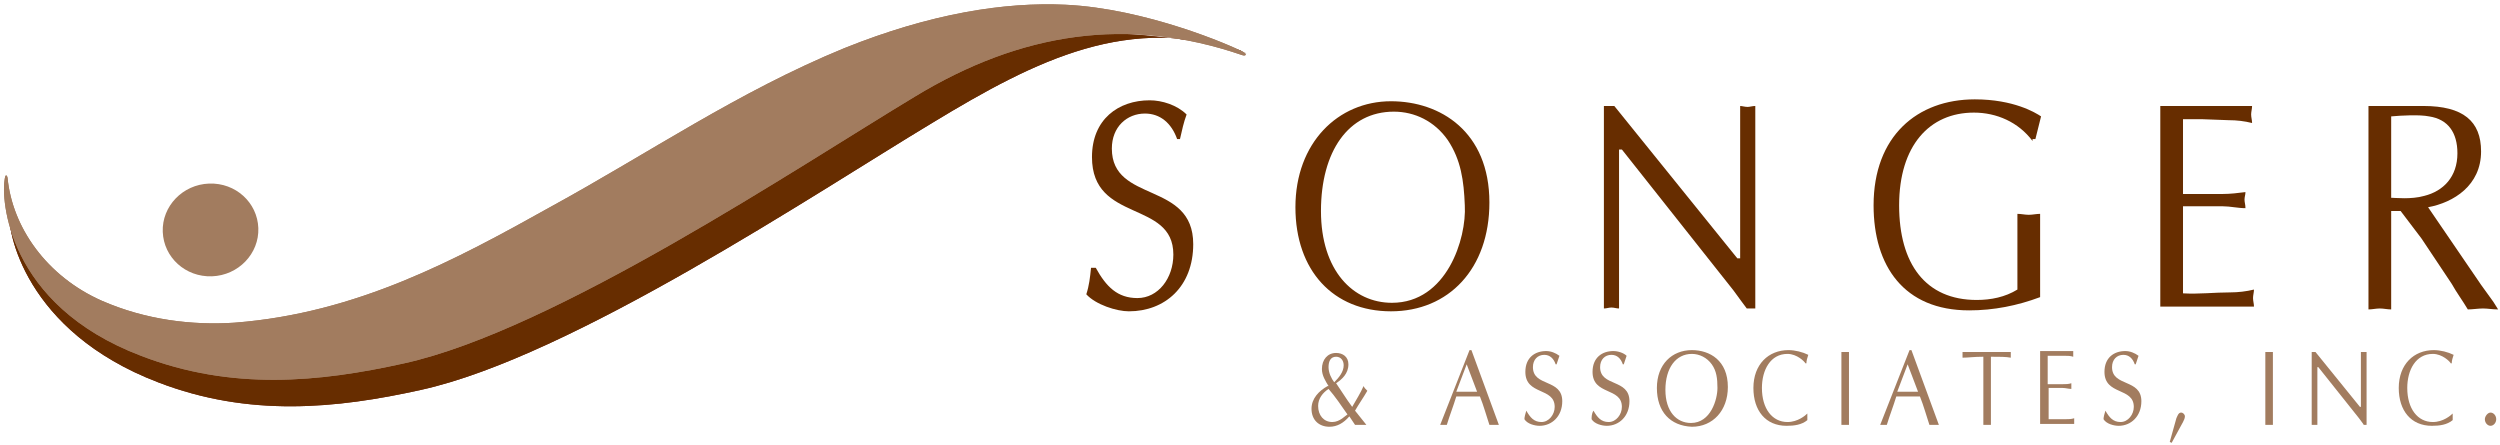
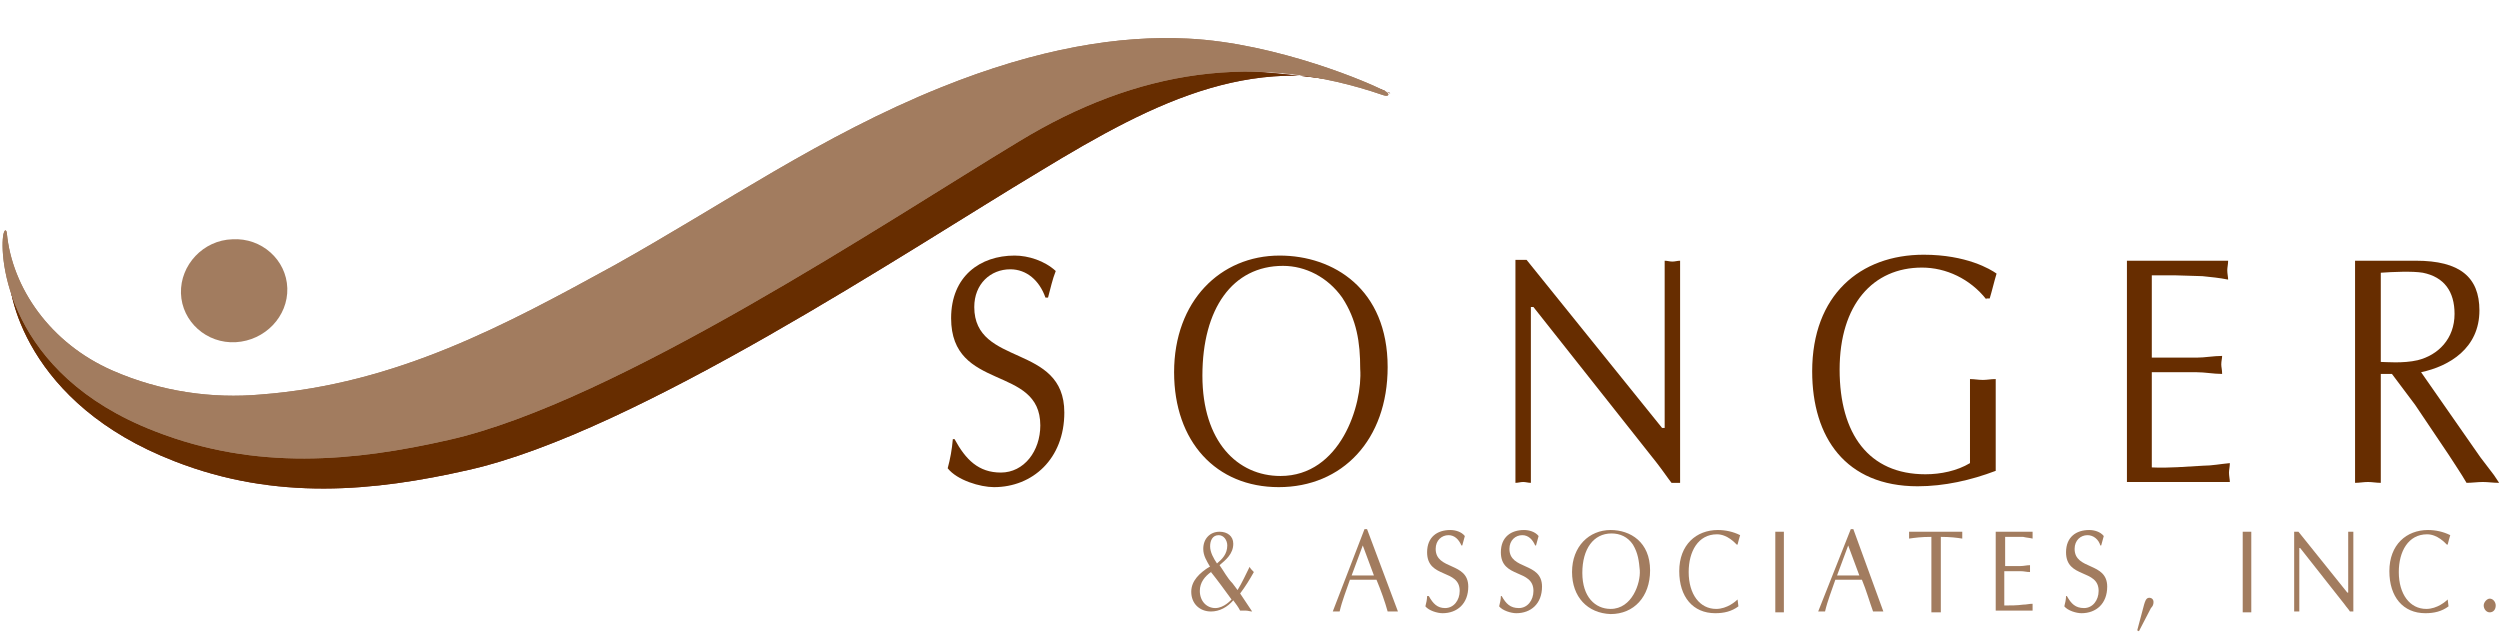
- <svg xmlns="http://www.w3.org/2000/svg" version="1.1" id="Layer_1" x="0px" y="0px" viewBox="0 0 264.2 47" enable-background="new 0 0 264.2 47" xml:space="preserve">
+ <svg xmlns="http://www.w3.org/2000/svg" version="1.1" id="Layer_1" x="0px" y="0px" viewBox="0 0 291.5 73.8" enable-background="new 0 0 291.5 73.8" xml:space="preserve">
  <g>
    <g>
      <g>
-         <path fill="#7C2F1F" d="M91.1,7.9c9.2-3.7,17-4.9,23.4-4.6c8.5,0.4,15.7,1.4,16.9,2.2c0.4,0.2,0.5,0.2,0,0     c-12-4.1-21.7,0.7-32.9,7.5c-12.3,7.4-38.1,24.7-54,28.2c-9,2-18.2,2.9-27.8-0.8C2.6,35,0.7,24.3,1,22.3c0.1-0.7,0.3-0.2,0.3-0.1     c0.5,5.2,5.3,9.9,11.2,12.5c4.6,2,9.5,2.6,14,2.3c12.9-1,23.3-6.6,33.5-12.3C70.5,19,79.8,12.5,91.1,7.9z" />
+         <path fill="#7C2F1F" d="M112,13.7c11.4-4.6,20.9-6.1,28.8-5.7c10.4,0.5,19.3,1.8,20.9,2.7c0.5,0.3,0.6,0.2,0,0     c-14.8-5.1-26.7,0.9-40.5,9.3C106,29.1,74.2,50.4,54.6,54.8c-11,2.5-22.4,3.6-34.2-1C3,47.1,0.7,33.9,1.1,31.4     c0.2-0.8,0.4-0.3,0.4-0.1c0.6,6.3,6.6,12.2,13.8,15.4c5.7,2.5,11.7,3.3,17.3,2.8c15.9-1.2,28.7-8.2,41.3-15.2     C86.7,27.3,98.1,19.4,112,13.7z" />
      </g>
      <g>
-         <path fill="#672D00" d="M91.1,7.9c9.2-3.7,17-4.9,23.4-4.6c8.5,0.4,15.7,1.4,16.9,2.2c0.4,0.2,0.5,0.2,0,0     c-12-4.1-21.7,0.7-32.9,7.5c-12.3,7.4-38.1,24.7-54,28.2c-9,2-18.2,2.9-27.8-0.8C2.6,35,0.7,24.3,1,22.3c0.1-0.7,0.3-0.2,0.3-0.1     c0.5,5.2,5.3,9.9,11.2,12.5c4.6,2,9.5,2.6,14,2.3c12.9-1,23.3-6.6,33.5-12.3C70.5,19,79.8,12.5,91.1,7.9z" />
+         <path fill="#672D00" d="M112,13.7c11.4-4.6,20.9-6.1,28.8-5.7c10.4,0.5,19.3,1.8,20.9,2.7c0.5,0.3,0.6,0.2,0,0     c-14.8-5.1-26.7,0.9-40.5,9.3C106,29.1,74.2,50.4,54.6,54.8c-11,2.5-22.4,3.6-34.2-1C3,47.1,0.7,33.9,1.1,31.4     c0.2-0.8,0.4-0.3,0.4-0.1c0.6,6.3,6.6,12.2,13.8,15.4c5.7,2.5,11.7,3.3,17.3,2.8c15.9-1.2,28.7-8.2,41.3-15.2     C86.7,27.3,98.1,19.4,112,13.7z" />
      </g>
    </g>
    <g>
      <g>
-         <path fill="#A27C5F" d="M89.2,5.1c9.2-3.7,17-4.9,23.4-4.6c8.5,0.4,17.5,4.3,18.8,5c0.4,0.2,0.3,0.5-0.2,0.3     c-12-4.1-23.3-2.4-34.5,4.4c-12.3,7.4-38.1,24.7-54,28.2c-9,2-18.2,2.9-27.8-0.8C0.7,32.2,0.1,21,0.5,18.9     c0.1-0.7,0.3-0.2,0.3-0.1c0.5,5.2,4.1,10.4,10,13c4.6,2,9.5,2.6,14,2.3c12.9-1,23.3-6.6,33.5-12.3C68.7,16.1,78,9.7,89.2,5.1z" />
+         <path fill="#A27C5F" d="M109.7,10.2c11.4-4.6,20.9-6.1,28.8-5.7c10.4,0.5,21.6,5.3,23.1,6.2c0.5,0.3,0.3,0.6-0.3,0.4     c-14.8-5.1-28.7-3-42.5,5.4c-15.1,9.1-46.9,30.4-66.5,34.8c-11,2.5-22.4,3.6-34.2-1C0.7,43.6-0.1,29.8,0.4,27.3     c0.2-0.8,0.4-0.3,0.4-0.1c0.6,6.3,5,12.8,12.3,16c5.7,2.5,11.7,3.3,17.3,2.8c15.9-1.2,28.7-8.2,41.3-15.1     C84.4,23.8,95.8,15.8,109.7,10.2z" />
      </g>
      <g>
-         <path fill="#A27C5F" d="M89.2,5.1c9.2-3.7,17-4.9,23.4-4.6c8.5,0.4,17.5,4.3,18.8,5c0.4,0.2,0.3,0.5-0.2,0.3     c-12-4.1-23.3-2.4-34.5,4.4c-12.3,7.4-38.1,24.7-54,28.2c-9,2-18.2,2.9-27.8-0.8C0.7,32.2,0.1,21,0.5,18.9     c0.1-0.7,0.3-0.2,0.3-0.1c0.5,5.2,4.1,10.4,10,13c4.6,2,9.5,2.6,14,2.3c12.9-1,23.3-6.6,33.5-12.3C68.7,16.1,78,9.7,89.2,5.1z" />
+         <path fill="#A27C5F" d="M109.7,10.2c11.4-4.6,20.9-6.1,28.8-5.7c10.4,0.5,21.6,5.3,23.1,6.2c0.5,0.3,0.3,0.6-0.3,0.4     c-14.8-5.1-28.7-3-42.5,5.4c-15.1,9.1-46.9,30.4-66.5,34.8c-11,2.5-22.4,3.6-34.2-1C0.7,43.6-0.1,29.8,0.4,27.3     c0.2-0.8,0.4-0.3,0.4-0.1c0.6,6.3,5,12.8,12.3,16c5.7,2.5,11.7,3.3,17.3,2.8c15.9-1.2,28.7-8.2,41.3-15.1     C84.4,23.8,95.8,15.8,109.7,10.2z" />
      </g>
    </g>
-     <path fill="#A27C5F" d="M22.4,29.2c-2.8,0.1-5.1-2-5.2-4.7c-0.1-2.7,2.1-5,4.9-5.1c2.8-0.1,5.1,2,5.2,4.7   C27.4,26.8,25.2,29.1,22.4,29.2z" />
+     <path fill="#A27C5F" d="M27.5,39.9c-3.4,0.2-6.3-2.4-6.4-5.7c-0.1-3.3,2.6-6.2,6-6.3c3.4-0.2,6.3,2.4,6.4,5.7   C33.6,36.9,30.9,39.7,27.5,39.9z" />
  </g>
  <g>
-     <path fill="#672D00" d="M115.8,28.3c1.1,2,2.3,3.2,4.4,3.2c2.2,0,3.8-2.1,3.8-4.6c0-5.8-8.6-3.3-8.6-10.3c0-4,2.8-6,6.1-6   c1.3,0,2.9,0.5,3.9,1.5c-0.3,0.8-0.5,1.7-0.7,2.6h-0.3c-0.6-1.7-1.8-2.7-3.4-2.7c-1.9,0-3.5,1.4-3.5,3.7c0,5.8,8.6,3.4,8.6,10.1   c0,4.5-3,7.1-6.8,7.1c-1.3,0-3.5-0.7-4.5-1.8c0.3-0.9,0.4-1.8,0.5-2.8H115.8z" />
-     <path fill="#672D00" d="M136.9,21.9c0-6.8,4.5-11.2,10.1-11.2c5.2,0,10.4,3.2,10.4,10.7c0,7-4.3,11.5-10.4,11.5   C140.9,32.9,136.9,28.6,136.9,21.9z M153,14.8c-1.4-2-3.5-3-5.7-3c-4.8,0-7.7,4.2-7.7,10.5c0,6.3,3.4,9.7,7.5,9.7   c5.8,0,7.9-6.8,7.7-10.3C154.7,19.1,154.4,16.9,153,14.8z" />
-     <path fill="#672D00" d="M185.4,32.6h-0.8c-0.3-0.4-0.9-1.2-1.4-1.9l-11.8-14.9h-0.3v16.8c-0.3,0-0.5-0.1-0.8-0.1   c-0.3,0-0.5,0.1-0.8,0.1V11.2h1.1l13,16.1h0.3V11.2c0.2,0,0.5,0.1,0.8,0.1c0.2,0,0.5-0.1,0.8-0.1V32.6z" />
-     <path fill="#672D00" d="M214.8,14.9c-1.5-2-3.8-3-6.2-3c-4.7,0-7.9,3.5-7.9,9.8c0,6.2,2.8,10,8.2,10c1.5,0,3-0.3,4.3-1.1v-8   c0.4,0,0.8,0.1,1.2,0.1c0.4,0,0.8-0.1,1.2-0.1v8.8c-2.4,0.9-4.9,1.4-7.5,1.4c-6.9,0-10.1-4.7-10.1-11.1c0-7.3,4.6-11.2,10.7-11.2   c4.1,0,6.4,1.4,7,1.8c-0.2,0.8-0.4,1.6-0.6,2.4H214.8z" />
-     <path fill="#672D00" d="M230.7,20.5h4.2c0.8,0,1.6-0.1,2.4-0.2c0,0.3-0.1,0.5-0.1,0.8c0,0.3,0.1,0.5,0.1,0.9   c-0.8,0-1.6-0.2-2.4-0.2h-4.2V31c1.7,0.1,3.3-0.1,5-0.1c0.8,0,1.7-0.1,2.5-0.3c0,0.3-0.1,0.6-0.1,0.9c0,0.3,0.1,0.6,0.1,0.9h-9.9   V11.2h9.7c0,0.3-0.1,0.6-0.1,0.9c0,0.3,0.1,0.6,0.1,0.9c-0.8-0.2-1.6-0.3-2.5-0.3l-2.7-0.1h-2.1V20.5z" />
-     <path fill="#672D00" d="M250.3,11.2h5.8c4.2,0,6.1,1.6,6.1,4.8c0,3.6-2.9,5.4-5.6,5.9l5.6,8.2l1.3,1.8l0.5,0.8   c-0.6,0-1.1-0.1-1.6-0.1c-0.5,0-1.1,0.1-1.6,0.1c-0.6-1-1.2-1.8-1.7-2.7l-3.2-4.8l-2.2-2.9h-1v10.4c-0.4,0-0.8-0.1-1.2-0.1   c-0.4,0-0.8,0.1-1.2,0.1V11.2z M252.7,20.9c0.4,0,2.1,0.2,3.5-0.2c2-0.5,3.5-2,3.5-4.5c0-2.2-1-3.6-3-3.9c-1-0.2-2.9-0.1-4,0V20.9z   " />
-     <path fill="#A27C5F" d="M144.4,44.9c-0.2,0-0.4,0-0.6,0c-0.2,0-0.4,0-0.6,0c-0.2-0.3-0.4-0.6-0.6-0.9c-0.6,0.7-1.3,1.1-2.1,1.1   c-1.1,0-1.9-0.7-1.9-1.9c0-1.1,0.8-1.9,1.7-2.4l0.1,0c-0.3-0.5-0.7-1.1-0.7-1.8c0-1,0.6-1.7,1.5-1.7c0.7,0,1.3,0.4,1.3,1.2   c0,1-0.7,1.6-1.3,2c0.4,0.6,0.8,1.2,1.2,1.8l0.5,0.7c0.4-0.7,0.9-1.5,1.2-2.2c0.1,0.2,0.2,0.3,0.4,0.5c-0.4,0.7-0.9,1.4-1.3,2.1   L144.4,44.9z M140.4,41.1c-0.6,0.4-1.1,1-1.1,1.8c0,1,0.6,1.7,1.5,1.7c0.8,0,1.4-0.7,1.6-0.8C141.7,42.8,141.1,41.9,140.4,41.1   C140.5,41,140.5,41,140.4,41.1z M142,38.6c0-0.5-0.3-0.9-0.8-0.9c-0.6,0-0.8,0.5-0.8,1.1c0,0.6,0.3,1.2,0.6,1.6   C141.5,39.9,142,39.3,142,38.6z" />
-     <path fill="#A27C5F" d="M158.4,44.9c-0.2,0-0.3,0-0.5,0c-0.2,0-0.4,0-0.5,0c-0.3-0.9-0.6-2-1-3h-2.5c-0.3,1-0.7,2-1,3   c-0.1,0-0.2,0-0.4,0c-0.1,0-0.2,0-0.3,0l3.1-7.9h0.2L158.4,44.9z M155,38.5l-1.1,2.9h2.2L155,38.5z" />
-     <path fill="#A27C5F" d="M161.3,43.4c0.4,0.7,0.8,1.2,1.6,1.2c0.8,0,1.4-0.8,1.4-1.6c0-2.1-3.1-1.2-3.1-3.7c0-1.5,1-2.2,2.2-2.2   c0.5,0,1,0.2,1.4,0.5c-0.1,0.3-0.2,0.6-0.3,0.9h-0.1c-0.2-0.6-0.6-1-1.2-1c-0.7,0-1.2,0.5-1.2,1.3c0,2.1,3.1,1.2,3.1,3.6   c0,1.6-1.1,2.6-2.4,2.6c-0.5,0-1.3-0.2-1.6-0.7C161.1,44.1,161.2,43.7,161.3,43.4L161.3,43.4z" />
-     <path fill="#A27C5F" d="M168.4,43.4c0.4,0.7,0.8,1.2,1.6,1.2c0.8,0,1.4-0.8,1.4-1.6c0-2.1-3.1-1.2-3.1-3.7c0-1.5,1-2.2,2.2-2.2   c0.5,0,1.1,0.2,1.4,0.5c-0.1,0.3-0.2,0.6-0.3,0.9h-0.1c-0.2-0.6-0.6-1-1.2-1c-0.7,0-1.2,0.5-1.2,1.3c0,2.1,3.1,1.2,3.1,3.6   c0,1.6-1.1,2.6-2.4,2.6c-0.5,0-1.3-0.2-1.6-0.7C168.2,44.1,168.2,43.7,168.4,43.4L168.4,43.4z" />
-     <path fill="#A27C5F" d="M175.1,41c0-2.5,1.6-4,3.7-4c1.9,0,3.8,1.1,3.8,3.9c0,2.5-1.6,4.2-3.8,4.2C176.5,45,175.1,43.5,175.1,41z    M180.9,38.5c-0.5-0.7-1.3-1.1-2.1-1.1c-1.7,0-2.8,1.5-2.8,3.8c0,2.3,1.2,3.5,2.7,3.5c2.1,0,2.8-2.5,2.8-3.7   C181.5,40,181.4,39.2,180.9,38.5z" />
-     <path fill="#A27C5F" d="M191,44.4c-0.6,0.5-1.4,0.6-2.2,0.6c-2.2,0-3.5-1.6-3.5-4c0-2.5,1.6-4,3.7-4c0.7,0,1.5,0.2,2.1,0.5   c-0.1,0.3-0.2,0.6-0.2,0.9l-0.1,0c-0.1-0.2-0.9-1-1.9-1c-1.8,0-2.7,1.7-2.7,3.6c0,2.2,1.1,3.6,2.7,3.6c1.1,0,1.9-0.7,2.1-0.9   L191,44.4z" />
-     <path fill="#A27C5F" d="M194.6,37.2c0.1,0,0.3,0,0.4,0c0.1,0,0.3,0,0.4,0v7.7c-0.2,0-0.3,0-0.4,0c-0.1,0-0.3,0-0.4,0V37.2z" />
-     <path fill="#A27C5F" d="M204.9,44.9c-0.2,0-0.3,0-0.5,0c-0.2,0-0.4,0-0.5,0c-0.3-0.9-0.6-2-1-3h-2.5c-0.3,1-0.7,2-1,3   c-0.1,0-0.2,0-0.4,0c-0.1,0-0.2,0-0.3,0l3.1-7.9h0.2L204.9,44.9z M201.6,38.5l-1.1,2.9h2.2L201.6,38.5z" />
-     <path fill="#A27C5F" d="M210.4,44.9c-0.2,0-0.3,0-0.4,0c-0.1,0-0.3,0-0.4,0v-7.2c-1,0-1.6,0.1-2.2,0.1c0-0.1,0-0.2,0-0.3   c0-0.1,0-0.2,0-0.3l5.1,0c0,0.1,0,0.2,0,0.3c0,0.1,0,0.2,0,0.3c-0.5-0.1-1.2-0.1-2.1-0.1V44.9z" />
-     <path fill="#A27C5F" d="M216.5,40.6h1.5c0.3,0,0.6,0,0.9-0.1c0,0.1,0,0.2,0,0.3c0,0.1,0,0.2,0,0.3c-0.3,0-0.6-0.1-0.9-0.1h-1.5v3.3   c0.6,0,1.2,0,1.8,0c0.3,0,0.6,0,0.9-0.1c0,0.1,0,0.2,0,0.3c0,0.1,0,0.2,0,0.3h-3.6v-7.7l3.5,0c0,0.1,0,0.2,0,0.3c0,0.1,0,0.2,0,0.3   c-0.3-0.1-0.6-0.1-0.9-0.1l-1,0h-0.8V40.6z" />
-     <path fill="#A27C5F" d="M222.5,43.4c0.4,0.7,0.8,1.2,1.6,1.2c0.8,0,1.4-0.8,1.4-1.6c0-2.1-3.1-1.2-3.1-3.7c0-1.5,1-2.2,2.2-2.2   c0.5,0,1,0.2,1.4,0.5c-0.1,0.3-0.2,0.6-0.3,0.9h-0.1c-0.2-0.6-0.6-1-1.2-1c-0.7,0-1.2,0.5-1.2,1.3c0,2.1,3.1,1.2,3.1,3.6   c0,1.6-1.1,2.6-2.4,2.6c-0.5,0-1.3-0.2-1.6-0.7C222.3,44.1,222.4,43.7,222.5,43.4L222.5,43.4z" />
-     <path fill="#A27C5F" d="M230,44.2c0.1-0.2,0.2-0.6,0.5-0.6c0.2,0,0.4,0.2,0.4,0.4c0,0.2-0.1,0.4-0.2,0.6l-1.2,2.2l-0.2-0.1   L230,44.2z" />
-     <path fill="#A27C5F" d="M239.4,37.2c0.1,0,0.3,0,0.4,0c0.1,0,0.3,0,0.4,0v7.7c-0.2,0-0.3,0-0.4,0c-0.1,0-0.3,0-0.4,0V37.2z" />
-     <path fill="#A27C5F" d="M250.1,44.9h-0.3c-0.1-0.2-0.3-0.4-0.5-0.7l-4.3-5.4h-0.1v6.1c-0.1,0-0.2,0-0.3,0c-0.1,0-0.2,0-0.3,0v-7.7   h0.4l4.7,5.8h0.1v-5.8c0.1,0,0.2,0,0.3,0c0.1,0,0.2,0,0.3,0V44.9z" />
-     <path fill="#A27C5F" d="M259.2,44.4c-0.6,0.5-1.4,0.6-2.2,0.6c-2.2,0-3.5-1.6-3.5-4c0-2.5,1.6-4,3.7-4c0.7,0,1.5,0.2,2.1,0.5   c-0.1,0.3-0.2,0.6-0.2,0.9l-0.1,0c-0.1-0.2-0.9-1-1.9-1c-1.8,0-2.7,1.7-2.7,3.6c0,2.2,1.1,3.6,2.7,3.6c1.1,0,1.9-0.7,2.1-0.9   L259.2,44.4z" />
-     <path fill="#A27C5F" d="M263.2,43.6c0.3,0,0.6,0.3,0.6,0.7c0,0.4-0.3,0.7-0.6,0.7c-0.3,0-0.6-0.3-0.6-0.7   C262.6,44,262.9,43.6,263.2,43.6z" />
+     <path fill="#672D00" d="M111.3,51.2c1.3,2.4,2.8,3.9,5.4,3.9c2.7,0,4.6-2.5,4.6-5.5c0-7.1-10.4-3.9-10.4-12.5   c0-4.9,3.4-7.3,7.4-7.3c1.6,0,3.5,0.6,4.8,1.8c-0.4,1-0.6,2-0.9,3.1h-0.3c-0.7-2-2.2-3.3-4.1-3.3c-2.3,0-4.2,1.7-4.2,4.4   c0,7,10.5,4.2,10.5,12.3c0,5.4-3.7,8.7-8.2,8.7c-1.6,0-4.3-0.8-5.4-2.2c0.3-1.1,0.5-2.2,0.6-3.4H111.3z" />
+     <path fill="#672D00" d="M136.9,43.4c0-8.3,5.4-13.6,12.3-13.6c6.3,0,12.6,3.9,12.6,13c0,8.5-5.3,14-12.7,14   C141.8,56.8,136.9,51.5,136.9,43.4z M156.5,34.7c-1.7-2.4-4.3-3.7-6.9-3.7c-5.9,0-9.4,5-9.4,12.8c0,7.7,4.1,11.7,9.1,11.7   c7,0,9.6-8.3,9.3-12.5C158.6,39.9,158.2,37.3,156.5,34.7z" />
+     <path fill="#672D00" d="M195.9,56.3h-1c-0.4-0.5-1-1.4-1.7-2.3l-14.4-18.2h-0.3v20.5c-0.3,0-0.6-0.1-0.9-0.1   c-0.3,0-0.6,0.1-0.9,0.1v-26h1.3l15.8,19.6h0.3V30.4c0.3,0,0.6,0.1,0.9,0.1c0.3,0,0.6-0.1,0.9-0.1V56.3z" />
+     <path fill="#672D00" d="M231.6,34.9c-1.9-2.4-4.7-3.7-7.5-3.7c-5.7,0-9.6,4.3-9.6,11.9c0,7.5,3.4,12.2,10,12.2   c1.8,0,3.7-0.4,5.2-1.3v-9.8c0.5,0,1,0.1,1.5,0.1c0.5,0,0.9-0.1,1.5-0.1v10.7c-2.9,1.1-6,1.8-9.1,1.8c-8.4,0-12.3-5.7-12.3-13.4   c0-8.9,5.6-13.6,13-13.6c5,0,7.8,1.7,8.5,2.2c-0.3,1-0.5,1.9-0.8,2.9H231.6z" />
+     <path fill="#672D00" d="M250.9,41.7h5.2c1,0,2-0.2,3-0.2c0,0.3-0.1,0.6-0.1,1c0,0.3,0.1,0.6,0.1,1.1c-1,0-2-0.2-3-0.2h-5.2v11.1   c2,0.1,4-0.1,6-0.2c1,0,2-0.2,3.1-0.3c0,0.4-0.1,0.8-0.1,1.1c0,0.4,0.1,0.8,0.1,1.1h-12V30.4h11.8c0,0.4-0.1,0.8-0.1,1.1   c0,0.4,0.1,0.8,0.1,1.1c-1-0.2-2-0.3-3-0.4l-3.3-0.1h-2.6V41.7z" />
+     <path fill="#672D00" d="M274.6,30.4h7.1c5.1,0,7.4,1.9,7.4,5.8c0,4.4-3.5,6.5-6.8,7.2l6.9,9.9l1.6,2.1l0.6,0.9   c-0.7,0-1.3-0.1-1.9-0.1c-0.6,0-1.3,0.1-1.9,0.1c-0.7-1.2-1.4-2.2-2.1-3.3l-3.9-5.8l-2.7-3.6h-1.3v12.7c-0.5,0-1-0.1-1.5-0.1   c-0.5,0-1,0.1-1.5,0.1V30.4z M277.6,42.2c0.5,0,2.6,0.2,4.3-0.2c2.4-0.6,4.3-2.5,4.3-5.4c0-2.6-1.2-4.3-3.7-4.8   c-1.2-0.2-3.5-0.1-4.9,0V42.2z" />
+     <path fill="#A27C5F" d="M146,71.3c-0.2,0-0.5-0.1-0.7-0.1c-0.2,0-0.5,0-0.7,0c-0.2-0.4-0.5-0.8-0.8-1.2c-0.7,0.8-1.6,1.3-2.6,1.3   c-1.3,0-2.3-0.9-2.3-2.3c0-1.3,1-2.2,2.1-2.9l0.1,0c-0.4-0.7-0.8-1.3-0.8-2.1c0-1.2,0.8-2,1.9-2c0.9,0,1.6,0.5,1.6,1.4   c0,1.2-0.9,1.9-1.6,2.5c0.5,0.7,0.9,1.5,1.5,2.1l0.6,0.8c0.5-0.8,1-1.9,1.4-2.7c0.1,0.2,0.3,0.4,0.5,0.6c-0.5,0.9-1,1.7-1.6,2.5   L146,71.3z M141.2,66.7c-0.7,0.5-1.3,1.2-1.3,2.2c0,1.2,0.8,2,1.8,2c1,0,1.8-0.9,1.9-1C142.8,68.8,142,67.7,141.2,66.7   C141.3,66.6,141.2,66.6,141.2,66.7z M143.1,63.6c0-0.6-0.4-1.2-1-1.2c-0.7,0-1,0.6-1,1.3c0,0.7,0.4,1.4,0.8,2   C142.5,65.2,143.1,64.6,143.1,63.6z" />
+     <path fill="#A27C5F" d="M163,71.3c-0.2,0-0.4,0-0.6,0c-0.2,0-0.4,0-0.6,0c-0.3-1.1-0.8-2.5-1.3-3.7h-3.1c-0.4,1.2-0.9,2.4-1.2,3.7   c-0.2,0-0.3,0-0.4,0c-0.2,0-0.3,0-0.4,0l3.7-9.6h0.3L163,71.3z M158.9,63.6l-1.3,3.5h2.6L158.9,63.6z" />
+     <path fill="#A27C5F" d="M166.6,69.5c0.5,0.9,1,1.4,1.9,1.4c1,0,1.7-0.9,1.7-2c0-2.6-3.8-1.4-3.8-4.5c0-1.8,1.2-2.6,2.7-2.6   c0.6,0,1.3,0.2,1.7,0.7c-0.1,0.4-0.2,0.7-0.3,1.1h-0.1c-0.3-0.7-0.8-1.2-1.5-1.2c-0.8,0-1.5,0.6-1.5,1.6c0,2.5,3.8,1.5,3.8,4.4   c0,2-1.3,3.1-3,3.1c-0.6,0-1.6-0.3-2-0.8c0.1-0.4,0.2-0.8,0.2-1.2H166.6z" />
+     <path fill="#A27C5F" d="M175.1,69.5c0.5,0.9,1,1.4,2,1.4c1,0,1.7-0.9,1.7-2c0-2.6-3.8-1.4-3.8-4.5c0-1.8,1.2-2.6,2.7-2.6   c0.6,0,1.3,0.2,1.7,0.7c-0.1,0.4-0.2,0.7-0.3,1.1h-0.1c-0.3-0.7-0.8-1.2-1.5-1.2c-0.8,0-1.5,0.6-1.5,1.6c0,2.5,3.8,1.5,3.8,4.4   c0,2-1.3,3.1-3,3.1c-0.6,0-1.6-0.3-2-0.8c0.1-0.4,0.2-0.8,0.2-1.2H175.1z" />
+     <path fill="#A27C5F" d="M183.3,66.7c0-3,2-4.9,4.5-4.9c2.3,0,4.6,1.4,4.6,4.7c0,3.1-1.9,5.1-4.6,5.1   C185.1,71.5,183.3,69.6,183.3,66.7z M190.4,63.5c-0.6-0.9-1.5-1.3-2.5-1.3c-2.1,0-3.4,1.8-3.4,4.6c0,2.8,1.5,4.2,3.3,4.2   c2.5,0,3.5-3,3.4-4.5C191.1,65.4,191,64.5,190.4,63.5z" />
+     <path fill="#A27C5F" d="M202.7,70.7c-0.8,0.6-1.7,0.8-2.7,0.8c-2.6,0-4.2-1.9-4.2-4.9c0-3.1,2-4.8,4.5-4.8c0.9,0,1.8,0.2,2.6,0.6   c-0.1,0.3-0.2,0.7-0.3,1.1l-0.1,0c-0.2-0.2-1.1-1.2-2.3-1.2c-2.2,0-3.3,2-3.3,4.4c0,2.6,1.3,4.3,3.2,4.3c1.3,0,2.3-0.9,2.5-1.1   L202.7,70.7z" />
+     <path fill="#A27C5F" d="M207,62c0.2,0,0.4,0,0.5,0c0.2,0,0.3,0,0.5,0v9.4c-0.2,0-0.4,0-0.5,0c-0.2,0-0.4,0-0.5,0V62z" />
+     <path fill="#A27C5F" d="M219.6,71.3c-0.2,0-0.4,0-0.6,0c-0.2,0-0.4,0-0.6,0c-0.4-1.1-0.8-2.5-1.3-3.7H214c-0.4,1.2-0.9,2.4-1.2,3.7   c-0.2,0-0.3,0-0.4,0c-0.2,0-0.3,0-0.4,0l3.8-9.6h0.3L219.6,71.3z M215.5,63.6l-1.3,3.5h2.6L215.5,63.6z" />
+     <path fill="#A27C5F" d="M226.2,71.4c-0.2,0-0.4,0-0.5,0c-0.2,0-0.4,0-0.5,0v-8.8c-1.2,0-1.9,0.1-2.6,0.2c0-0.1,0-0.3,0-0.4   c0-0.1,0-0.3,0-0.4l6.2,0c0,0.1,0,0.3,0,0.4c0,0.1,0,0.3,0,0.4c-0.6-0.1-1.4-0.2-2.5-0.2V71.4z" />
+     <path fill="#A27C5F" d="M233.7,66h1.9c0.4,0,0.7-0.1,1.1-0.1c0,0.1,0,0.2,0,0.4c0,0.1,0,0.2,0,0.4c-0.4,0-0.7-0.1-1.1-0.1h-1.9v4   c0.7,0,1.5,0,2.2-0.1c0.4,0,0.7-0.1,1.1-0.1c0,0.1,0,0.3,0,0.4c0,0.1,0,0.3,0,0.4h-4.3V62l4.3,0c0,0.1,0,0.3,0,0.4   c0,0.1,0,0.3,0,0.4c-0.4-0.1-0.7-0.1-1.1-0.2l-1.2,0h-0.9V66z" />
+     <path fill="#A27C5F" d="M241,69.5c0.5,0.9,1,1.4,2,1.4c1,0,1.7-0.9,1.7-2c0-2.6-3.8-1.4-3.8-4.5c0-1.8,1.2-2.6,2.7-2.6   c0.6,0,1.3,0.2,1.7,0.7c-0.1,0.4-0.2,0.7-0.3,1.1h-0.1c-0.2-0.7-0.8-1.2-1.5-1.2c-0.8,0-1.5,0.6-1.5,1.6c0,2.5,3.8,1.5,3.8,4.4   c0,2-1.3,3.1-3,3.1c-0.6,0-1.6-0.3-2-0.8c0.1-0.4,0.2-0.8,0.2-1.2H241z" />
+     <path fill="#A27C5F" d="M250,70.5c0.1-0.3,0.2-0.8,0.6-0.8c0.3,0,0.5,0.2,0.5,0.5c0,0.3-0.1,0.5-0.3,0.7l-1.4,2.7l-0.2-0.1   L250,70.5z" />
+     <path fill="#A27C5F" d="M261.5,62c0.2,0,0.4,0,0.5,0c0.2,0,0.3,0,0.5,0v9.4c-0.2,0-0.4,0-0.5,0c-0.2,0-0.4,0-0.5,0V62z" />
+     <path fill="#A27C5F" d="M274.4,71.3H274c-0.1-0.2-0.4-0.5-0.6-0.8l-5.2-6.6h-0.1v7.4c-0.1,0-0.2,0-0.3,0c-0.1,0-0.2,0-0.3,0V62h0.5   l5.7,7.1h0.1V62c0.1,0,0.2,0,0.3,0c0.1,0,0.2,0,0.3,0V71.3z" />
+     <path fill="#A27C5F" d="M285.5,70.7c-0.8,0.6-1.7,0.8-2.7,0.8c-2.6,0-4.2-1.9-4.2-4.9c0-3.1,2-4.8,4.5-4.8c0.9,0,1.8,0.2,2.6,0.6   c-0.1,0.3-0.2,0.7-0.3,1.1l-0.1,0c-0.2-0.2-1.1-1.2-2.3-1.2c-2.2,0-3.3,2-3.3,4.4c0,2.6,1.3,4.3,3.2,4.3c1.3,0,2.3-0.9,2.5-1.1   L285.5,70.7z" />
+     <path fill="#A27C5F" d="M290.3,69.8c0.4,0,0.7,0.4,0.7,0.8c0,0.5-0.3,0.8-0.7,0.8c-0.4,0-0.7-0.4-0.7-0.8   C289.6,70.2,290,69.8,290.3,69.8z" />
  </g>
  <g>
</g>
  <g>
</g>
  <g>
</g>
  <g>
</g>
  <g>
</g>
  <g>
</g>
  <g>
</g>
  <g>
</g>
  <g>
</g>
  <g>
</g>
  <g>
</g>
  <g>
</g>
  <g>
</g>
  <g>
</g>
  <g>
</g>
  <g>
</g>
  <g>
</g>
  <g>
</g>
</svg>
